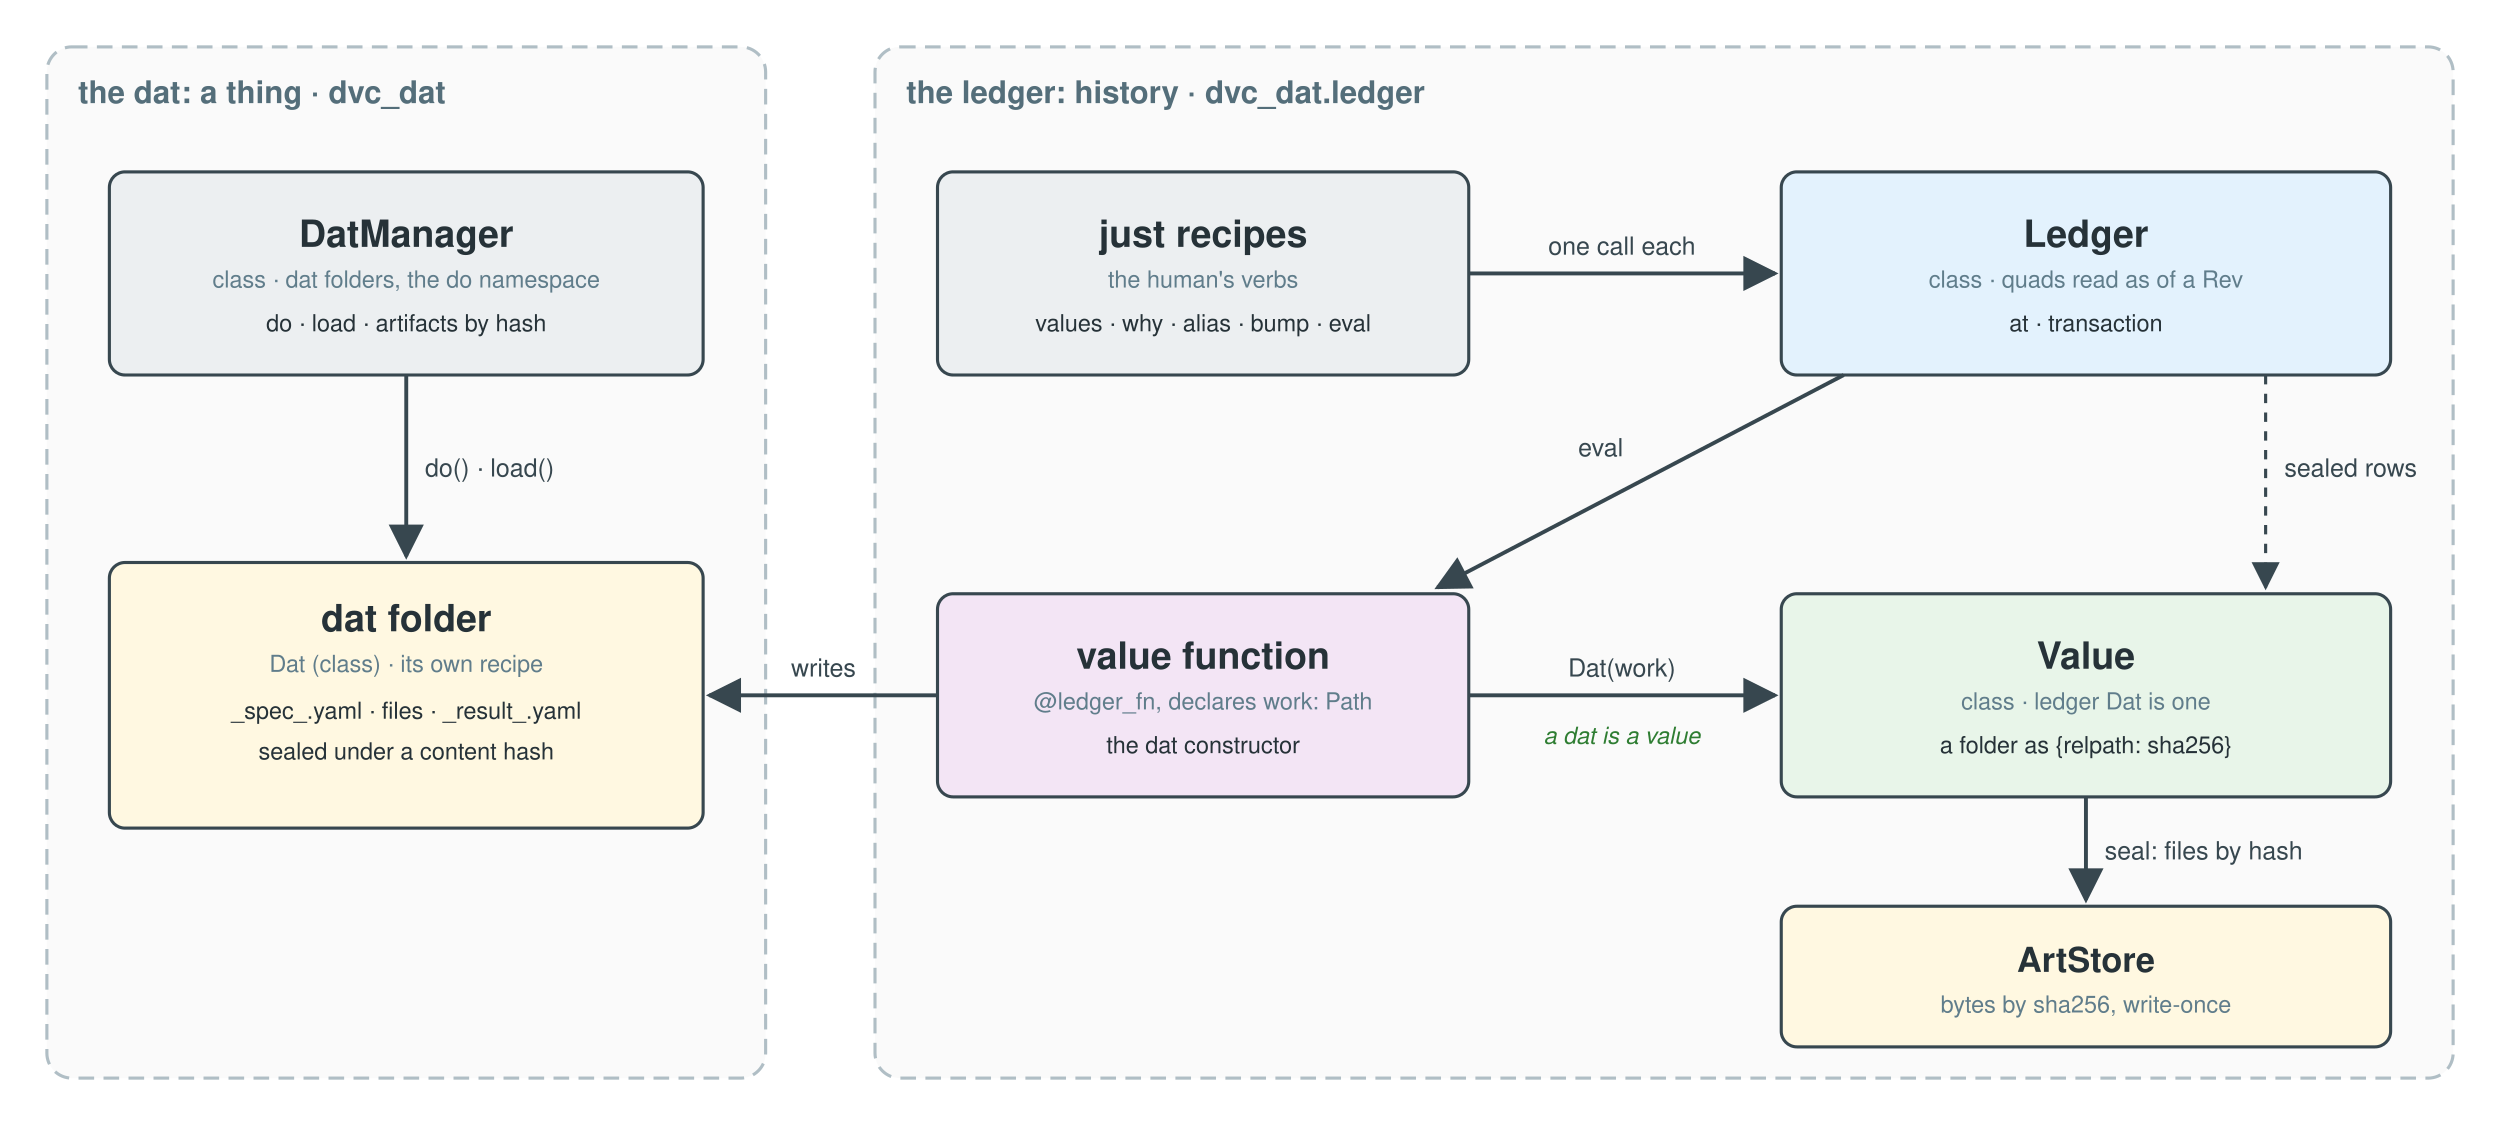
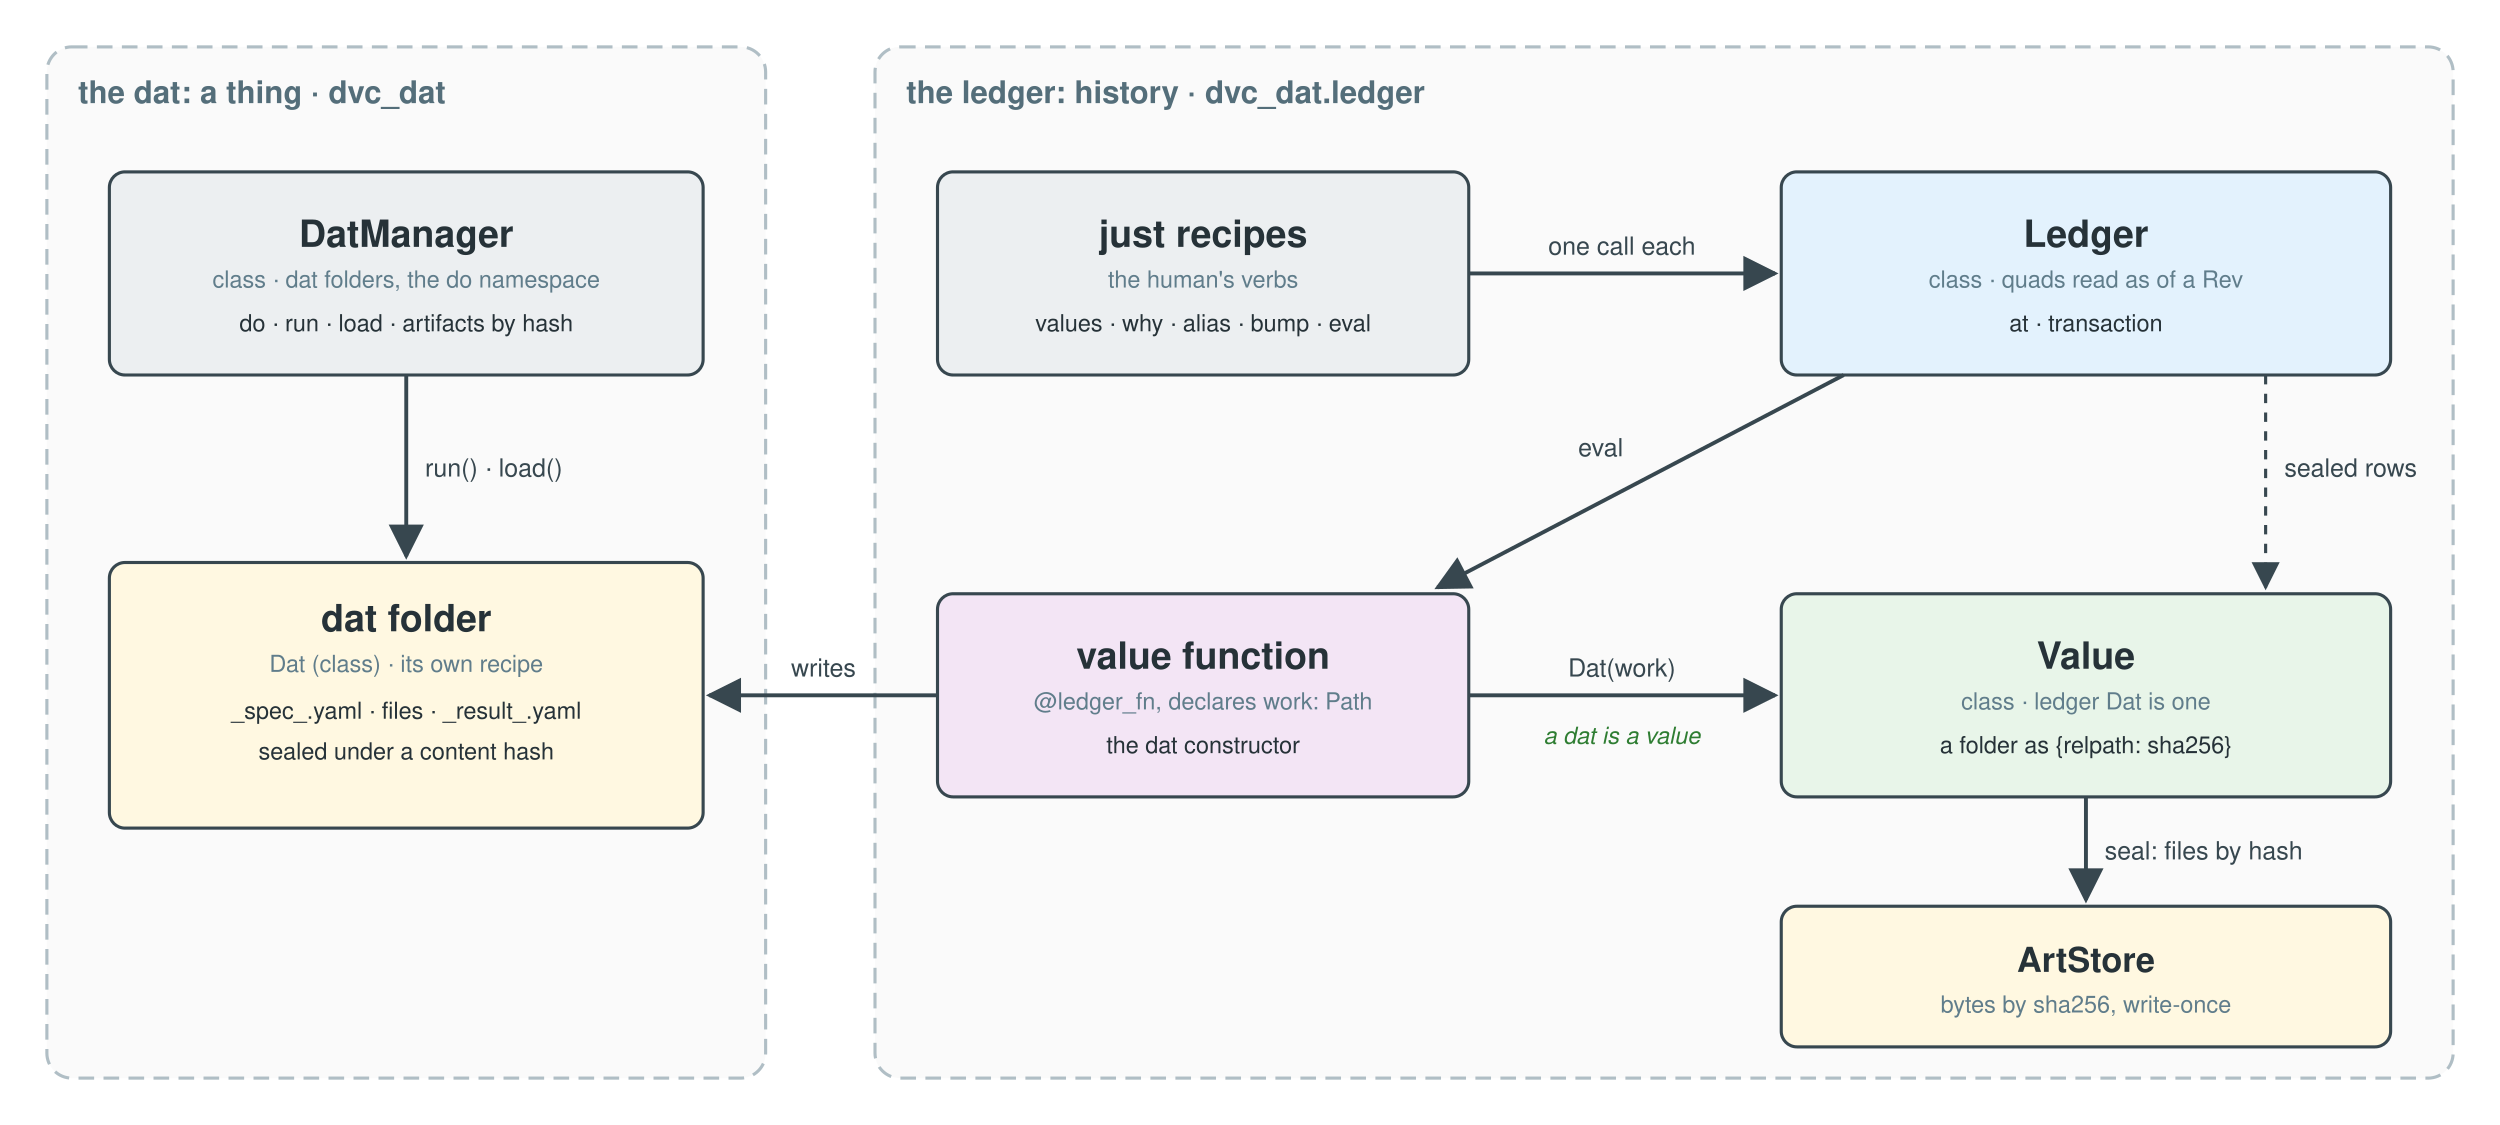
<svg xmlns="http://www.w3.org/2000/svg" viewBox="0 0 1600 720" width="1600" height="720" font-family="Helvetica, Arial, sans-serif">
  <defs>
    <marker id="arrow" viewBox="0 0 10 10" refX="9" refY="5" markerWidth="9" markerHeight="9" orient="auto-start-reverse">
      <path d="M0,0 L10,5 L0,10 z" fill="#37474f" />
    </marker>
  </defs>
  <rect x="0" y="0" width="1600" height="720" fill="#ffffff" />
  <rect x="30" y="30" width="460" height="660" rx="16" fill="#fafafa" stroke="#b0bec5" stroke-width="2" stroke-dasharray="10,6" />
  <rect x="560" y="30" width="1010" height="660" rx="16" fill="#fafafa" stroke="#b0bec5" stroke-width="2" stroke-dasharray="10,6" />
  <g font-size="20" font-weight="bold" fill="#546e7a">
    <text x="50" y="66">the dat: a thing · dvc_dat</text>
    <text x="580" y="66">the ledger: history · dvc_dat.ledger</text>
  </g>
  <g stroke="#37474f" stroke-width="2">
    <rect x="70" y="110" width="380" height="130" rx="10" fill="#eceff1" />
    <rect x="70" y="360" width="380" height="170" rx="10" fill="#fff8e1" />
    <rect x="600" y="110" width="340" height="130" rx="10" fill="#eceff1" />
    <rect x="1140" y="110" width="390" height="130" rx="10" fill="#e3f2fd" />
    <rect x="600" y="380" width="340" height="130" rx="10" fill="#f3e5f5" />
    <rect x="1140" y="380" width="390" height="130" rx="10" fill="#e8f5e9" />
    <rect x="1140" y="580" width="390" height="90" rx="10" fill="#fff8e1" />
  </g>
  <g fill="#263238" text-anchor="middle">
    <text x="260" y="158" font-size="24" font-weight="bold">DatManager</text>
    <text x="260" y="184" font-size="15" fill="#607d8b">class · dat folders, the do namespace</text>
-     <text x="260" y="212" font-size="15">do · load · artifacts by hash</text>
+     <text x="260" y="212" font-size="15">do · run · load · artifacts by hash</text>
    <text x="260" y="404" font-size="24" font-weight="bold">dat folder</text>
    <text x="260" y="430" font-size="15" fill="#607d8b">Dat (class) · its own recipe</text>
    <text x="260" y="460" font-size="15">_spec_.yaml · files · _result_.yaml</text>
    <text x="260" y="486" font-size="15">sealed under a content hash</text>
    <text x="770" y="158" font-size="24" font-weight="bold">just recipes</text>
    <text x="770" y="184" font-size="15" fill="#607d8b">the human's verbs</text>
    <text x="770" y="212" font-size="15">values · why · alias · bump · eval</text>
    <text x="1335" y="158" font-size="24" font-weight="bold">Ledger</text>
    <text x="1335" y="184" font-size="15" fill="#607d8b">class · quads read as of a Rev</text>
    <text x="1335" y="212" font-size="15">at · transaction</text>
    <text x="770" y="428" font-size="24" font-weight="bold">value function</text>
    <text x="770" y="454" font-size="15" fill="#607d8b">@ledger_fn, declares work: Path</text>
    <text x="770" y="482" font-size="15">the dat constructor</text>
    <text x="1335" y="428" font-size="24" font-weight="bold">Value</text>
    <text x="1335" y="454" font-size="15" fill="#607d8b">class · ledger Dat is one</text>
    <text x="1335" y="482" font-size="15">a folder as {relpath: sha256}</text>
    <text x="1335" y="622" font-size="22" font-weight="bold">ArtStore</text>
    <text x="1335" y="648" font-size="15" fill="#607d8b">bytes by sha256, write-once</text>
  </g>
  <g stroke="#37474f" stroke-width="2.5" fill="none" marker-end="url(#arrow)">
    <line x1="260" y1="240" x2="260" y2="356" />
    <line x1="940" y1="175" x2="1136" y2="175" />
    <line x1="1180" y1="240" x2="920" y2="376" />
    <line x1="600" y1="445" x2="454" y2="445" />
    <line x1="940" y1="445" x2="1136" y2="445" />
    <line x1="1335" y1="510" x2="1335" y2="576" />
  </g>
  <g stroke="#37474f" stroke-width="2" stroke-dasharray="6,6" fill="none" marker-end="url(#arrow)">
    <line x1="1450" y1="240" x2="1450" y2="376" />
  </g>
  <g font-size="16" fill="#37474f">
-     <text x="272" y="305">do() · load()</text>
+     <text x="272" y="305">run() · load()</text>
    <text x="1038" y="163" text-anchor="middle">one call each</text>
    <text x="1010" y="292">eval</text>
    <text x="527" y="433" text-anchor="middle">writes</text>
    <text x="1038" y="433" text-anchor="middle">Dat(work)</text>
    <text x="1347" y="550">seal: files by hash</text>
    <text x="1462" y="305">sealed rows</text>
  </g>
  <text x="1038" y="476" font-size="15" font-style="italic" fill="#2e7d32" text-anchor="middle">a dat is a value</text>
</svg>
